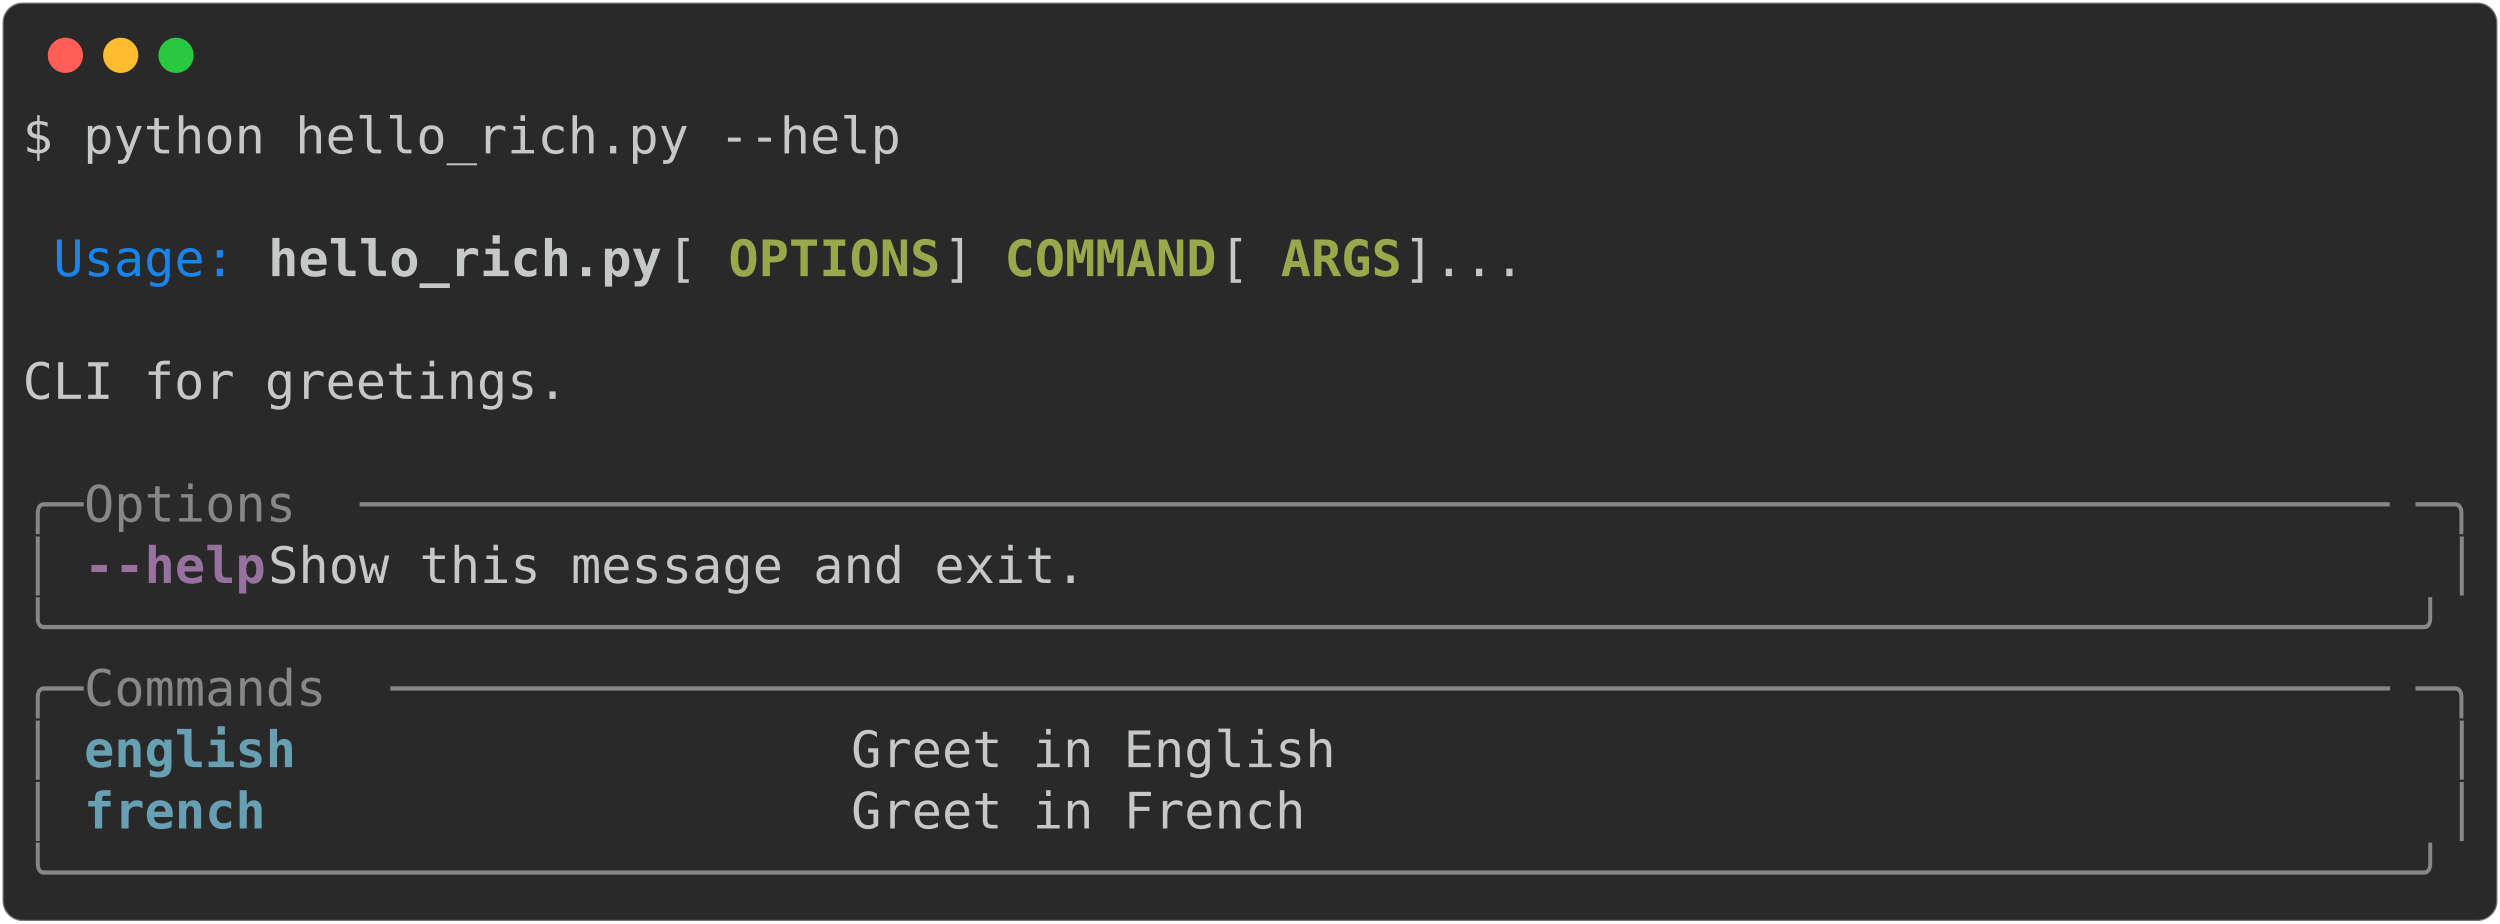
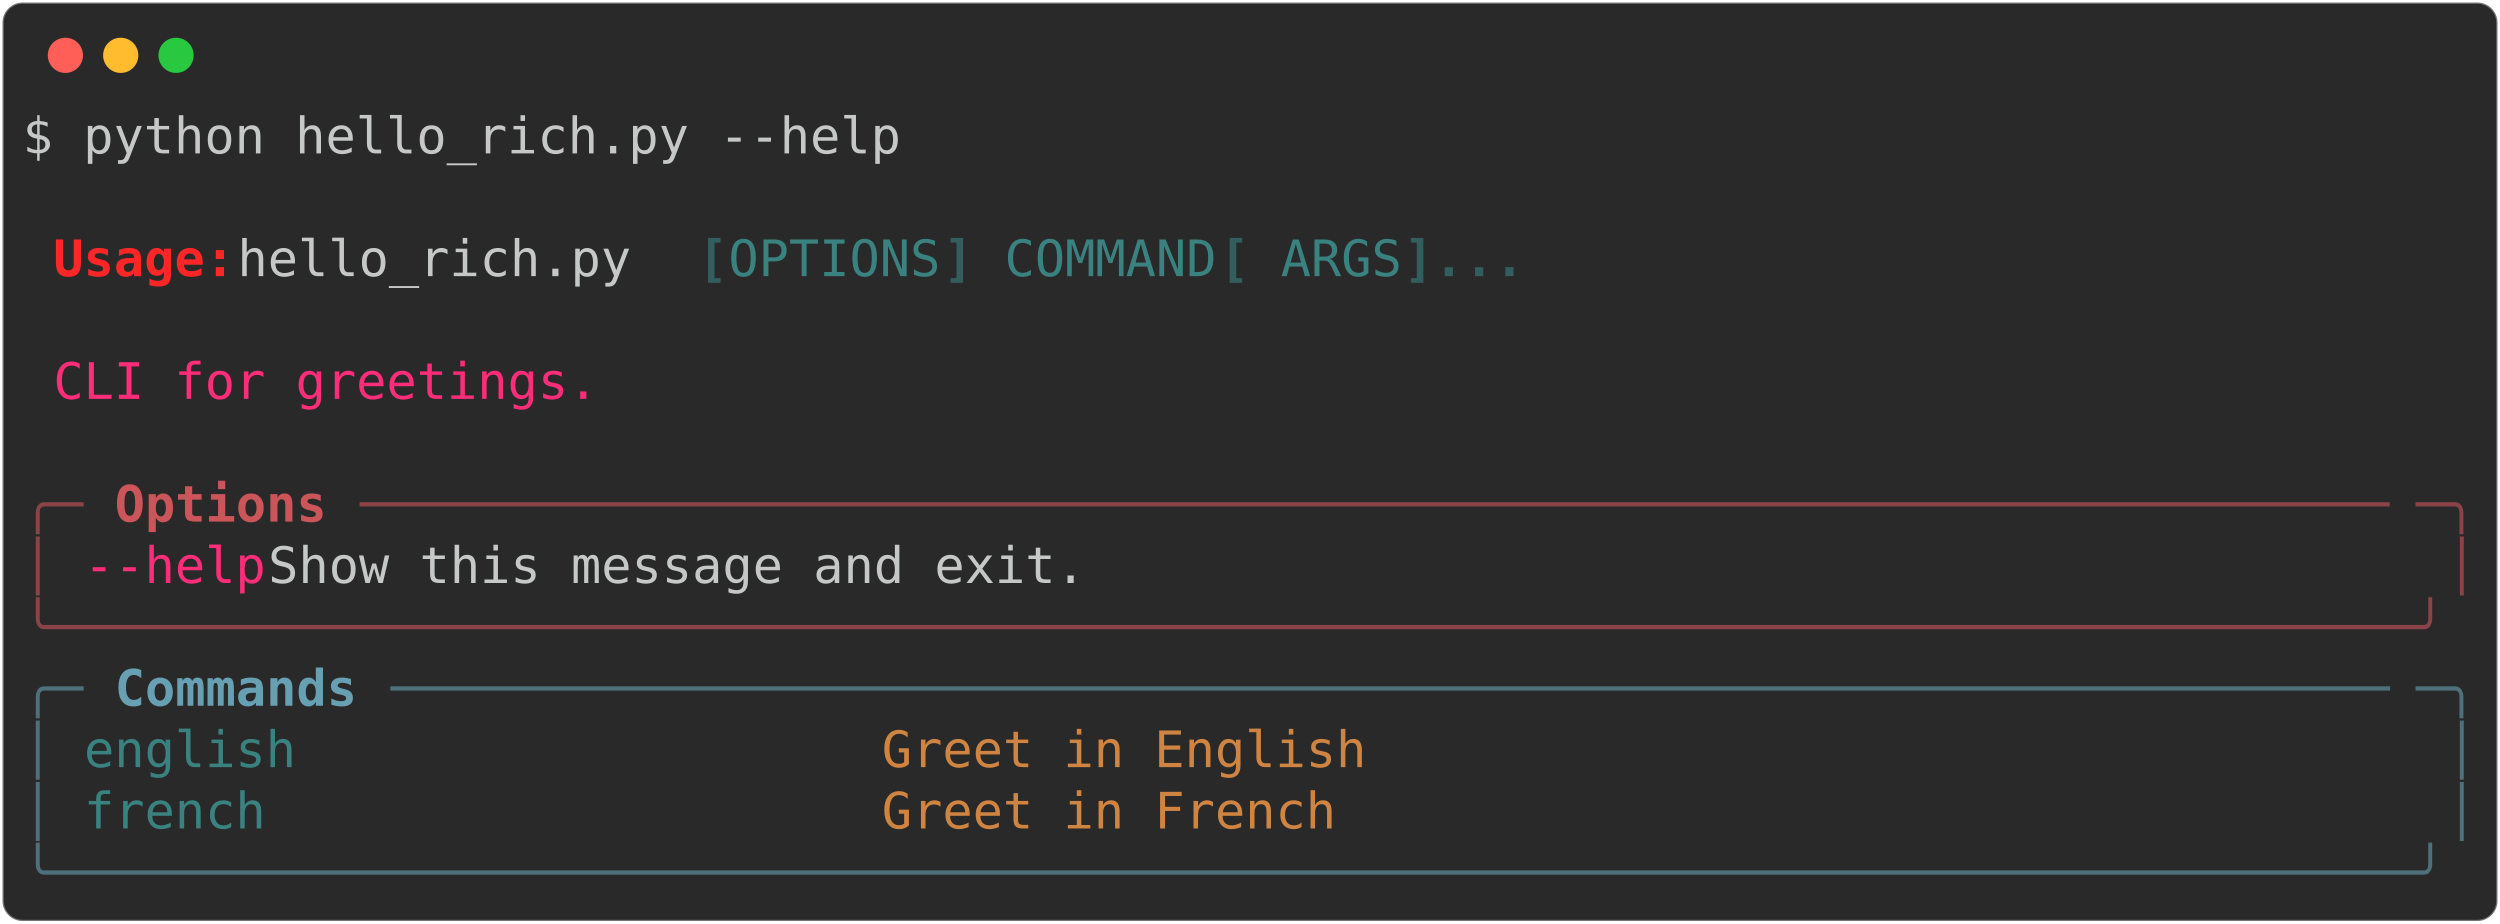
<svg xmlns="http://www.w3.org/2000/svg" class="rich-terminal" viewBox="0 0 994 367.2">
  <style>

    @font-face {
        font-family: "Fira Code";
        src: local("FiraCode-Regular"),
                url("https://cdnjs.cloudflare.com/ajax/libs/firacode/6.2.0/woff2/FiraCode-Regular.woff2") format("woff2"),
                url("https://cdnjs.cloudflare.com/ajax/libs/firacode/6.2.0/woff/FiraCode-Regular.woff") format("woff");
        font-style: normal;
        font-weight: 400;
    }
    @font-face {
        font-family: "Fira Code";
        src: local("FiraCode-Bold"),
                url("https://cdnjs.cloudflare.com/ajax/libs/firacode/6.2.0/woff2/FiraCode-Bold.woff2") format("woff2"),
                url("https://cdnjs.cloudflare.com/ajax/libs/firacode/6.2.0/woff/FiraCode-Bold.woff") format("woff");
        font-style: bold;
        font-weight: 700;
    }

-     .terminal-4242865300-matrix {
+     .terminal-1736582963-matrix {
        font-family: Fira Code, monospace;
        font-size: 20px;
        line-height: 24.4px;
        font-variant-east-asian: full-width;
    }

-     .terminal-4242865300-title {
+     .terminal-1736582963-title {
        font-size: 18px;
        font-weight: bold;
        font-family: arial;
    }

-     .terminal-4242865300-r1 { fill: #c5c8c6 }
- .terminal-4242865300-r2 { fill: #1984e9 }
- .terminal-4242865300-r3 { fill: #c5c8c6;font-weight: bold }
- .terminal-4242865300-r4 { fill: #98a84b;font-weight: bold }
- .terminal-4242865300-r5 { fill: #868887 }
- .terminal-4242865300-r6 { fill: #98729f;font-weight: bold }
- .terminal-4242865300-r7 { fill: #68a0b3;font-weight: bold }
+     .terminal-1736582963-r1 { fill: #c5c8c6 }
+ .terminal-1736582963-r2 { fill: #ff2627;font-weight: bold }
+ .terminal-1736582963-r3 { fill: #325e5d;font-weight: bold }
+ .terminal-1736582963-r4 { fill: #398280 }
+ .terminal-1736582963-r5 { fill: #ff2c7a }
+ .terminal-1736582963-r6 { fill: #8a4346 }
+ .terminal-1736582963-r7 { fill: #cc555a;font-weight: bold }
+ .terminal-1736582963-r8 { fill: #4e707b }
+ .terminal-1736582963-r9 { fill: #68a0b3;font-weight: bold }
+ .terminal-1736582963-r10 { fill: #d08442 }
    </style>
  <defs>
-     <clipPath id="terminal-4242865300-clip-terminal">
+     <clipPath id="terminal-1736582963-clip-terminal">
      <rect x="0" y="0" width="975.0" height="316.2" />
    </clipPath>
-     <clipPath id="terminal-4242865300-line-0">
+     <clipPath id="terminal-1736582963-line-0">
      <rect x="0" y="1.5" width="976" height="24.65" />
    </clipPath>
-     <clipPath id="terminal-4242865300-line-1">
+     <clipPath id="terminal-1736582963-line-1">
      <rect x="0" y="25.9" width="976" height="24.65" />
    </clipPath>
-     <clipPath id="terminal-4242865300-line-2">
+     <clipPath id="terminal-1736582963-line-2">
      <rect x="0" y="50.3" width="976" height="24.65" />
    </clipPath>
-     <clipPath id="terminal-4242865300-line-3">
+     <clipPath id="terminal-1736582963-line-3">
      <rect x="0" y="74.7" width="976" height="24.65" />
    </clipPath>
-     <clipPath id="terminal-4242865300-line-4">
+     <clipPath id="terminal-1736582963-line-4">
      <rect x="0" y="99.1" width="976" height="24.65" />
    </clipPath>
-     <clipPath id="terminal-4242865300-line-5">
+     <clipPath id="terminal-1736582963-line-5">
      <rect x="0" y="123.5" width="976" height="24.65" />
    </clipPath>
-     <clipPath id="terminal-4242865300-line-6">
+     <clipPath id="terminal-1736582963-line-6">
      <rect x="0" y="147.9" width="976" height="24.65" />
    </clipPath>
-     <clipPath id="terminal-4242865300-line-7">
+     <clipPath id="terminal-1736582963-line-7">
      <rect x="0" y="172.3" width="976" height="24.65" />
    </clipPath>
-     <clipPath id="terminal-4242865300-line-8">
+     <clipPath id="terminal-1736582963-line-8">
      <rect x="0" y="196.7" width="976" height="24.65" />
    </clipPath>
-     <clipPath id="terminal-4242865300-line-9">
+     <clipPath id="terminal-1736582963-line-9">
      <rect x="0" y="221.1" width="976" height="24.65" />
    </clipPath>
-     <clipPath id="terminal-4242865300-line-10">
+     <clipPath id="terminal-1736582963-line-10">
      <rect x="0" y="245.5" width="976" height="24.65" />
    </clipPath>
-     <clipPath id="terminal-4242865300-line-11">
+     <clipPath id="terminal-1736582963-line-11">
      <rect x="0" y="269.9" width="976" height="24.65" />
    </clipPath>
  </defs>
  <rect fill="#292929" stroke="rgba(255,255,255,0.35)" stroke-width="1" x="1" y="1" width="992" height="365.2" rx="8" />
  <g transform="translate(26,22)">
    <circle cx="0" cy="0" r="7" fill="#ff5f57" />
    <circle cx="22" cy="0" r="7" fill="#febc2e" />
    <circle cx="44" cy="0" r="7" fill="#28c840" />
  </g>
-   <g transform="translate(9, 41)" clip-path="url(#terminal-4242865300-clip-terminal)">
-     <g class="terminal-4242865300-matrix">
-       <text class="terminal-4242865300-r1" x="0" y="20" textLength="353.8" clip-path="url(#terminal-4242865300-line-0)">$ python hello_rich.py --help</text>
-       <text class="terminal-4242865300-r1" x="976" y="20" textLength="12.2" clip-path="url(#terminal-4242865300-line-0)">
+   <g transform="translate(9, 41)" clip-path="url(#terminal-1736582963-clip-terminal)">
+     <g class="terminal-1736582963-matrix">
+       <text class="terminal-1736582963-r1" x="0" y="20" textLength="353.8" clip-path="url(#terminal-1736582963-line-0)">$ python hello_rich.py --help</text>
+       <text class="terminal-1736582963-r1" x="976" y="20" textLength="12.2" clip-path="url(#terminal-1736582963-line-0)">
</text>
-       <text class="terminal-4242865300-r1" x="976" y="44.4" textLength="12.2" clip-path="url(#terminal-4242865300-line-1)">
+       <text class="terminal-1736582963-r1" x="976" y="44.4" textLength="12.2" clip-path="url(#terminal-1736582963-line-1)">
</text>
-       <text class="terminal-4242865300-r2" x="12.2" y="68.8" textLength="73.2" clip-path="url(#terminal-4242865300-line-2)">Usage:</text>
-       <text class="terminal-4242865300-r3" x="97.6" y="68.8" textLength="158.6" clip-path="url(#terminal-4242865300-line-2)">hello_rich.py</text>
-       <text class="terminal-4242865300-r1" x="256.2" y="68.8" textLength="24.4" clip-path="url(#terminal-4242865300-line-2)"> [</text>
-       <text class="terminal-4242865300-r4" x="280.6" y="68.8" textLength="85.4" clip-path="url(#terminal-4242865300-line-2)">OPTIONS</text>
-       <text class="terminal-4242865300-r1" x="366" y="68.8" textLength="24.4" clip-path="url(#terminal-4242865300-line-2)">] </text>
-       <text class="terminal-4242865300-r4" x="390.4" y="68.8" textLength="85.4" clip-path="url(#terminal-4242865300-line-2)">COMMAND</text>
-       <text class="terminal-4242865300-r1" x="475.8" y="68.8" textLength="24.4" clip-path="url(#terminal-4242865300-line-2)"> [</text>
-       <text class="terminal-4242865300-r4" x="500.2" y="68.8" textLength="48.8" clip-path="url(#terminal-4242865300-line-2)">ARGS</text>
-       <text class="terminal-4242865300-r1" x="549" y="68.8" textLength="427" clip-path="url(#terminal-4242865300-line-2)">]...                               </text>
-       <text class="terminal-4242865300-r1" x="976" y="68.8" textLength="12.2" clip-path="url(#terminal-4242865300-line-2)">
+       <text class="terminal-1736582963-r2" x="12.2" y="68.8" textLength="73.2" clip-path="url(#terminal-1736582963-line-2)">Usage:</text>
+       <text class="terminal-1736582963-r1" x="85.4" y="68.8" textLength="183" clip-path="url(#terminal-1736582963-line-2)"> hello_rich.py </text>
+       <text class="terminal-1736582963-r3" x="268.4" y="68.8" textLength="12.2" clip-path="url(#terminal-1736582963-line-2)">[</text>
+       <text class="terminal-1736582963-r4" x="280.6" y="68.8" textLength="85.4" clip-path="url(#terminal-1736582963-line-2)">OPTIONS</text>
+       <text class="terminal-1736582963-r3" x="366" y="68.8" textLength="24.4" clip-path="url(#terminal-1736582963-line-2)">] </text>
+       <text class="terminal-1736582963-r4" x="390.4" y="68.8" textLength="85.4" clip-path="url(#terminal-1736582963-line-2)">COMMAND</text>
+       <text class="terminal-1736582963-r3" x="475.8" y="68.8" textLength="24.4" clip-path="url(#terminal-1736582963-line-2)"> [</text>
+       <text class="terminal-1736582963-r4" x="500.2" y="68.8" textLength="48.8" clip-path="url(#terminal-1736582963-line-2)">ARGS</text>
+       <text class="terminal-1736582963-r3" x="549" y="68.8" textLength="48.8" clip-path="url(#terminal-1736582963-line-2)">]...</text>
+       <text class="terminal-1736582963-r1" x="976" y="68.8" textLength="12.2" clip-path="url(#terminal-1736582963-line-2)">
</text>
-       <text class="terminal-4242865300-r1" x="976" y="93.2" textLength="12.2" clip-path="url(#terminal-4242865300-line-3)">
+       <text class="terminal-1736582963-r1" x="976" y="93.2" textLength="12.2" clip-path="url(#terminal-1736582963-line-3)">
</text>
-       <text class="terminal-4242865300-r1" x="0" y="117.6" textLength="976" clip-path="url(#terminal-4242865300-line-4)"> CLI for greetings.                                                             </text>
-       <text class="terminal-4242865300-r1" x="976" y="117.6" textLength="12.2" clip-path="url(#terminal-4242865300-line-4)">
+       <text class="terminal-1736582963-r5" x="12.2" y="117.6" textLength="219.6" clip-path="url(#terminal-1736582963-line-4)">CLI for greetings.</text>
+       <text class="terminal-1736582963-r1" x="976" y="117.6" textLength="12.2" clip-path="url(#terminal-1736582963-line-4)">
</text>
-       <text class="terminal-4242865300-r1" x="976" y="142" textLength="12.2" clip-path="url(#terminal-4242865300-line-5)">
+       <text class="terminal-1736582963-r1" x="976" y="142" textLength="12.2" clip-path="url(#terminal-1736582963-line-5)">
</text>
-       <text class="terminal-4242865300-r5" x="0" y="166.4" textLength="24.4" clip-path="url(#terminal-4242865300-line-6)">╭─</text>
-       <text class="terminal-4242865300-r5" x="24.4" y="166.4" textLength="109.8" clip-path="url(#terminal-4242865300-line-6)"> Options </text>
-       <text class="terminal-4242865300-r5" x="134.2" y="166.4" textLength="817.4" clip-path="url(#terminal-4242865300-line-6)">───────────────────────────────────────────────────────────────────</text>
-       <text class="terminal-4242865300-r5" x="951.6" y="166.4" textLength="24.4" clip-path="url(#terminal-4242865300-line-6)">─╮</text>
-       <text class="terminal-4242865300-r1" x="976" y="166.4" textLength="12.2" clip-path="url(#terminal-4242865300-line-6)">
+       <text class="terminal-1736582963-r6" x="0" y="166.4" textLength="24.4" clip-path="url(#terminal-1736582963-line-6)">╭─</text>
+       <text class="terminal-1736582963-r7" x="36.6" y="166.4" textLength="85.4" clip-path="url(#terminal-1736582963-line-6)">Options</text>
+       <text class="terminal-1736582963-r6" x="134.2" y="166.4" textLength="817.4" clip-path="url(#terminal-1736582963-line-6)">───────────────────────────────────────────────────────────────────</text>
+       <text class="terminal-1736582963-r6" x="951.6" y="166.4" textLength="24.4" clip-path="url(#terminal-1736582963-line-6)">─╮</text>
+       <text class="terminal-1736582963-r1" x="976" y="166.4" textLength="12.2" clip-path="url(#terminal-1736582963-line-6)">
</text>
-       <text class="terminal-4242865300-r5" x="0" y="190.8" textLength="12.2" clip-path="url(#terminal-4242865300-line-7)">│</text>
-       <text class="terminal-4242865300-r6" x="24.4" y="190.8" textLength="73.2" clip-path="url(#terminal-4242865300-line-7)">--help</text>
-       <text class="terminal-4242865300-r1" x="97.6" y="190.8" textLength="866.2" clip-path="url(#terminal-4242865300-line-7)">  Show this message and exit.                                          </text>
-       <text class="terminal-4242865300-r5" x="963.8" y="190.8" textLength="12.2" clip-path="url(#terminal-4242865300-line-7)">│</text>
-       <text class="terminal-4242865300-r1" x="976" y="190.8" textLength="12.2" clip-path="url(#terminal-4242865300-line-7)">
+       <text class="terminal-1736582963-r6" x="0" y="190.8" textLength="12.2" clip-path="url(#terminal-1736582963-line-7)">│</text>
+       <text class="terminal-1736582963-r5" x="24.4" y="190.8" textLength="73.2" clip-path="url(#terminal-1736582963-line-7)">--help</text>
+       <text class="terminal-1736582963-r1" x="97.6" y="190.8" textLength="866.2" clip-path="url(#terminal-1736582963-line-7)">  Show this message and exit.                                          </text>
+       <text class="terminal-1736582963-r6" x="963.8" y="190.8" textLength="12.2" clip-path="url(#terminal-1736582963-line-7)">│</text>
+       <text class="terminal-1736582963-r1" x="976" y="190.8" textLength="12.2" clip-path="url(#terminal-1736582963-line-7)">
</text>
-       <text class="terminal-4242865300-r5" x="0" y="215.2" textLength="976" clip-path="url(#terminal-4242865300-line-8)">╰──────────────────────────────────────────────────────────────────────────────╯</text>
-       <text class="terminal-4242865300-r1" x="976" y="215.2" textLength="12.2" clip-path="url(#terminal-4242865300-line-8)">
+       <text class="terminal-1736582963-r6" x="0" y="215.2" textLength="976" clip-path="url(#terminal-1736582963-line-8)">╰──────────────────────────────────────────────────────────────────────────────╯</text>
+       <text class="terminal-1736582963-r1" x="976" y="215.2" textLength="12.2" clip-path="url(#terminal-1736582963-line-8)">
</text>
-       <text class="terminal-4242865300-r5" x="0" y="239.6" textLength="24.4" clip-path="url(#terminal-4242865300-line-9)">╭─</text>
-       <text class="terminal-4242865300-r5" x="24.4" y="239.6" textLength="122" clip-path="url(#terminal-4242865300-line-9)"> Commands </text>
-       <text class="terminal-4242865300-r5" x="146.4" y="239.6" textLength="805.2" clip-path="url(#terminal-4242865300-line-9)">──────────────────────────────────────────────────────────────────</text>
-       <text class="terminal-4242865300-r5" x="951.6" y="239.6" textLength="24.4" clip-path="url(#terminal-4242865300-line-9)">─╮</text>
-       <text class="terminal-4242865300-r1" x="976" y="239.6" textLength="12.2" clip-path="url(#terminal-4242865300-line-9)">
+       <text class="terminal-1736582963-r8" x="0" y="239.6" textLength="24.4" clip-path="url(#terminal-1736582963-line-9)">╭─</text>
+       <text class="terminal-1736582963-r9" x="36.6" y="239.6" textLength="97.6" clip-path="url(#terminal-1736582963-line-9)">Commands</text>
+       <text class="terminal-1736582963-r8" x="146.4" y="239.6" textLength="805.2" clip-path="url(#terminal-1736582963-line-9)">──────────────────────────────────────────────────────────────────</text>
+       <text class="terminal-1736582963-r8" x="951.6" y="239.6" textLength="24.4" clip-path="url(#terminal-1736582963-line-9)">─╮</text>
+       <text class="terminal-1736582963-r1" x="976" y="239.6" textLength="12.2" clip-path="url(#terminal-1736582963-line-9)">
</text>
-       <text class="terminal-4242865300-r5" x="0" y="264" textLength="12.2" clip-path="url(#terminal-4242865300-line-10)">│</text>
-       <text class="terminal-4242865300-r7" x="24.4" y="264" textLength="292.8" clip-path="url(#terminal-4242865300-line-10)">english                 </text>
-       <text class="terminal-4242865300-r1" x="329.4" y="264" textLength="634.4" clip-path="url(#terminal-4242865300-line-10)"> Greet in English                                   </text>
-       <text class="terminal-4242865300-r5" x="963.8" y="264" textLength="12.2" clip-path="url(#terminal-4242865300-line-10)">│</text>
-       <text class="terminal-4242865300-r1" x="976" y="264" textLength="12.2" clip-path="url(#terminal-4242865300-line-10)">
+       <text class="terminal-1736582963-r8" x="0" y="264" textLength="12.2" clip-path="url(#terminal-1736582963-line-10)">│</text>
+       <text class="terminal-1736582963-r4" x="24.4" y="264" textLength="292.8" clip-path="url(#terminal-1736582963-line-10)">english                 </text>
+       <text class="terminal-1736582963-r10" x="341.6" y="264" textLength="610" clip-path="url(#terminal-1736582963-line-10)">Greet in English                                  </text>
+       <text class="terminal-1736582963-r8" x="963.8" y="264" textLength="12.2" clip-path="url(#terminal-1736582963-line-10)">│</text>
+       <text class="terminal-1736582963-r1" x="976" y="264" textLength="12.2" clip-path="url(#terminal-1736582963-line-10)">
</text>
-       <text class="terminal-4242865300-r5" x="0" y="288.4" textLength="12.2" clip-path="url(#terminal-4242865300-line-11)">│</text>
-       <text class="terminal-4242865300-r7" x="24.4" y="288.4" textLength="292.8" clip-path="url(#terminal-4242865300-line-11)">french                  </text>
-       <text class="terminal-4242865300-r1" x="329.4" y="288.4" textLength="634.4" clip-path="url(#terminal-4242865300-line-11)"> Greet in French                                    </text>
-       <text class="terminal-4242865300-r5" x="963.8" y="288.4" textLength="12.2" clip-path="url(#terminal-4242865300-line-11)">│</text>
-       <text class="terminal-4242865300-r1" x="976" y="288.4" textLength="12.2" clip-path="url(#terminal-4242865300-line-11)">
+       <text class="terminal-1736582963-r8" x="0" y="288.4" textLength="12.2" clip-path="url(#terminal-1736582963-line-11)">│</text>
+       <text class="terminal-1736582963-r4" x="24.4" y="288.4" textLength="292.8" clip-path="url(#terminal-1736582963-line-11)">french                  </text>
+       <text class="terminal-1736582963-r10" x="341.6" y="288.4" textLength="610" clip-path="url(#terminal-1736582963-line-11)">Greet in French                                   </text>
+       <text class="terminal-1736582963-r8" x="963.8" y="288.4" textLength="12.2" clip-path="url(#terminal-1736582963-line-11)">│</text>
+       <text class="terminal-1736582963-r1" x="976" y="288.4" textLength="12.2" clip-path="url(#terminal-1736582963-line-11)">
</text>
-       <text class="terminal-4242865300-r5" x="0" y="312.8" textLength="976" clip-path="url(#terminal-4242865300-line-12)">╰──────────────────────────────────────────────────────────────────────────────╯</text>
-       <text class="terminal-4242865300-r1" x="976" y="312.8" textLength="12.2" clip-path="url(#terminal-4242865300-line-12)">
+       <text class="terminal-1736582963-r8" x="0" y="312.8" textLength="976" clip-path="url(#terminal-1736582963-line-12)">╰──────────────────────────────────────────────────────────────────────────────╯</text>
+       <text class="terminal-1736582963-r1" x="976" y="312.8" textLength="12.2" clip-path="url(#terminal-1736582963-line-12)">
</text>
    </g>
  </g>
</svg>
